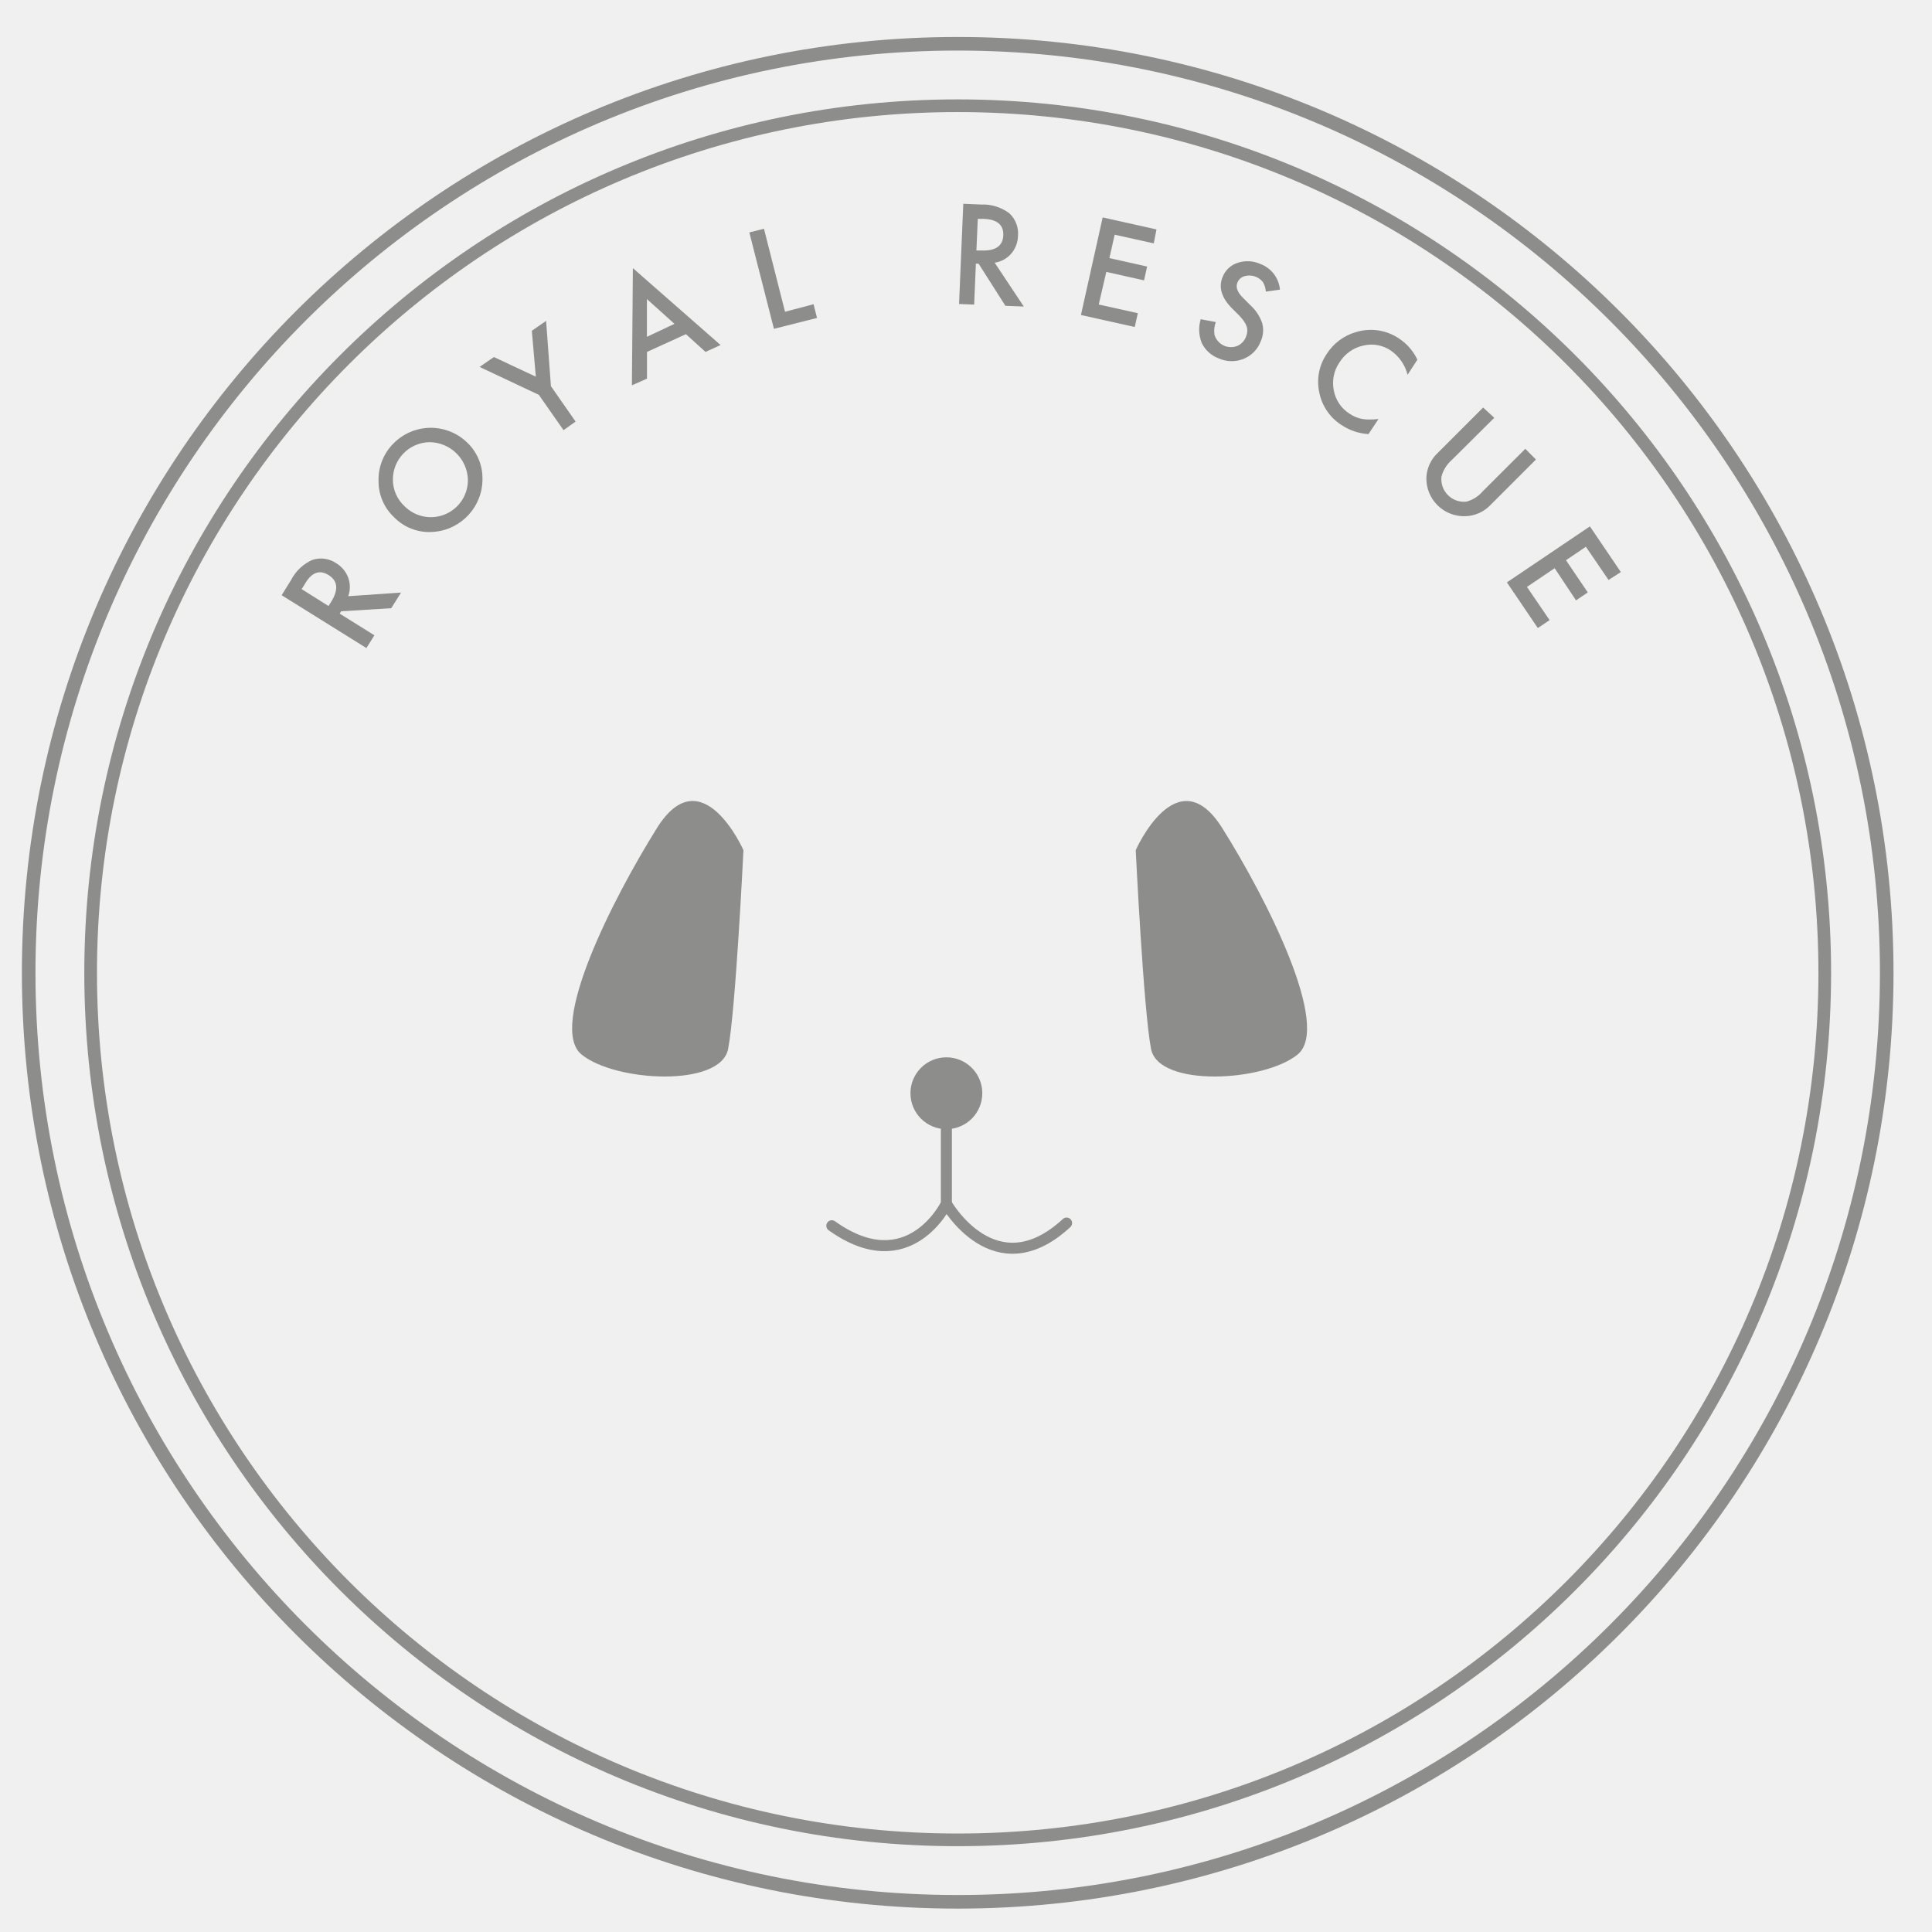
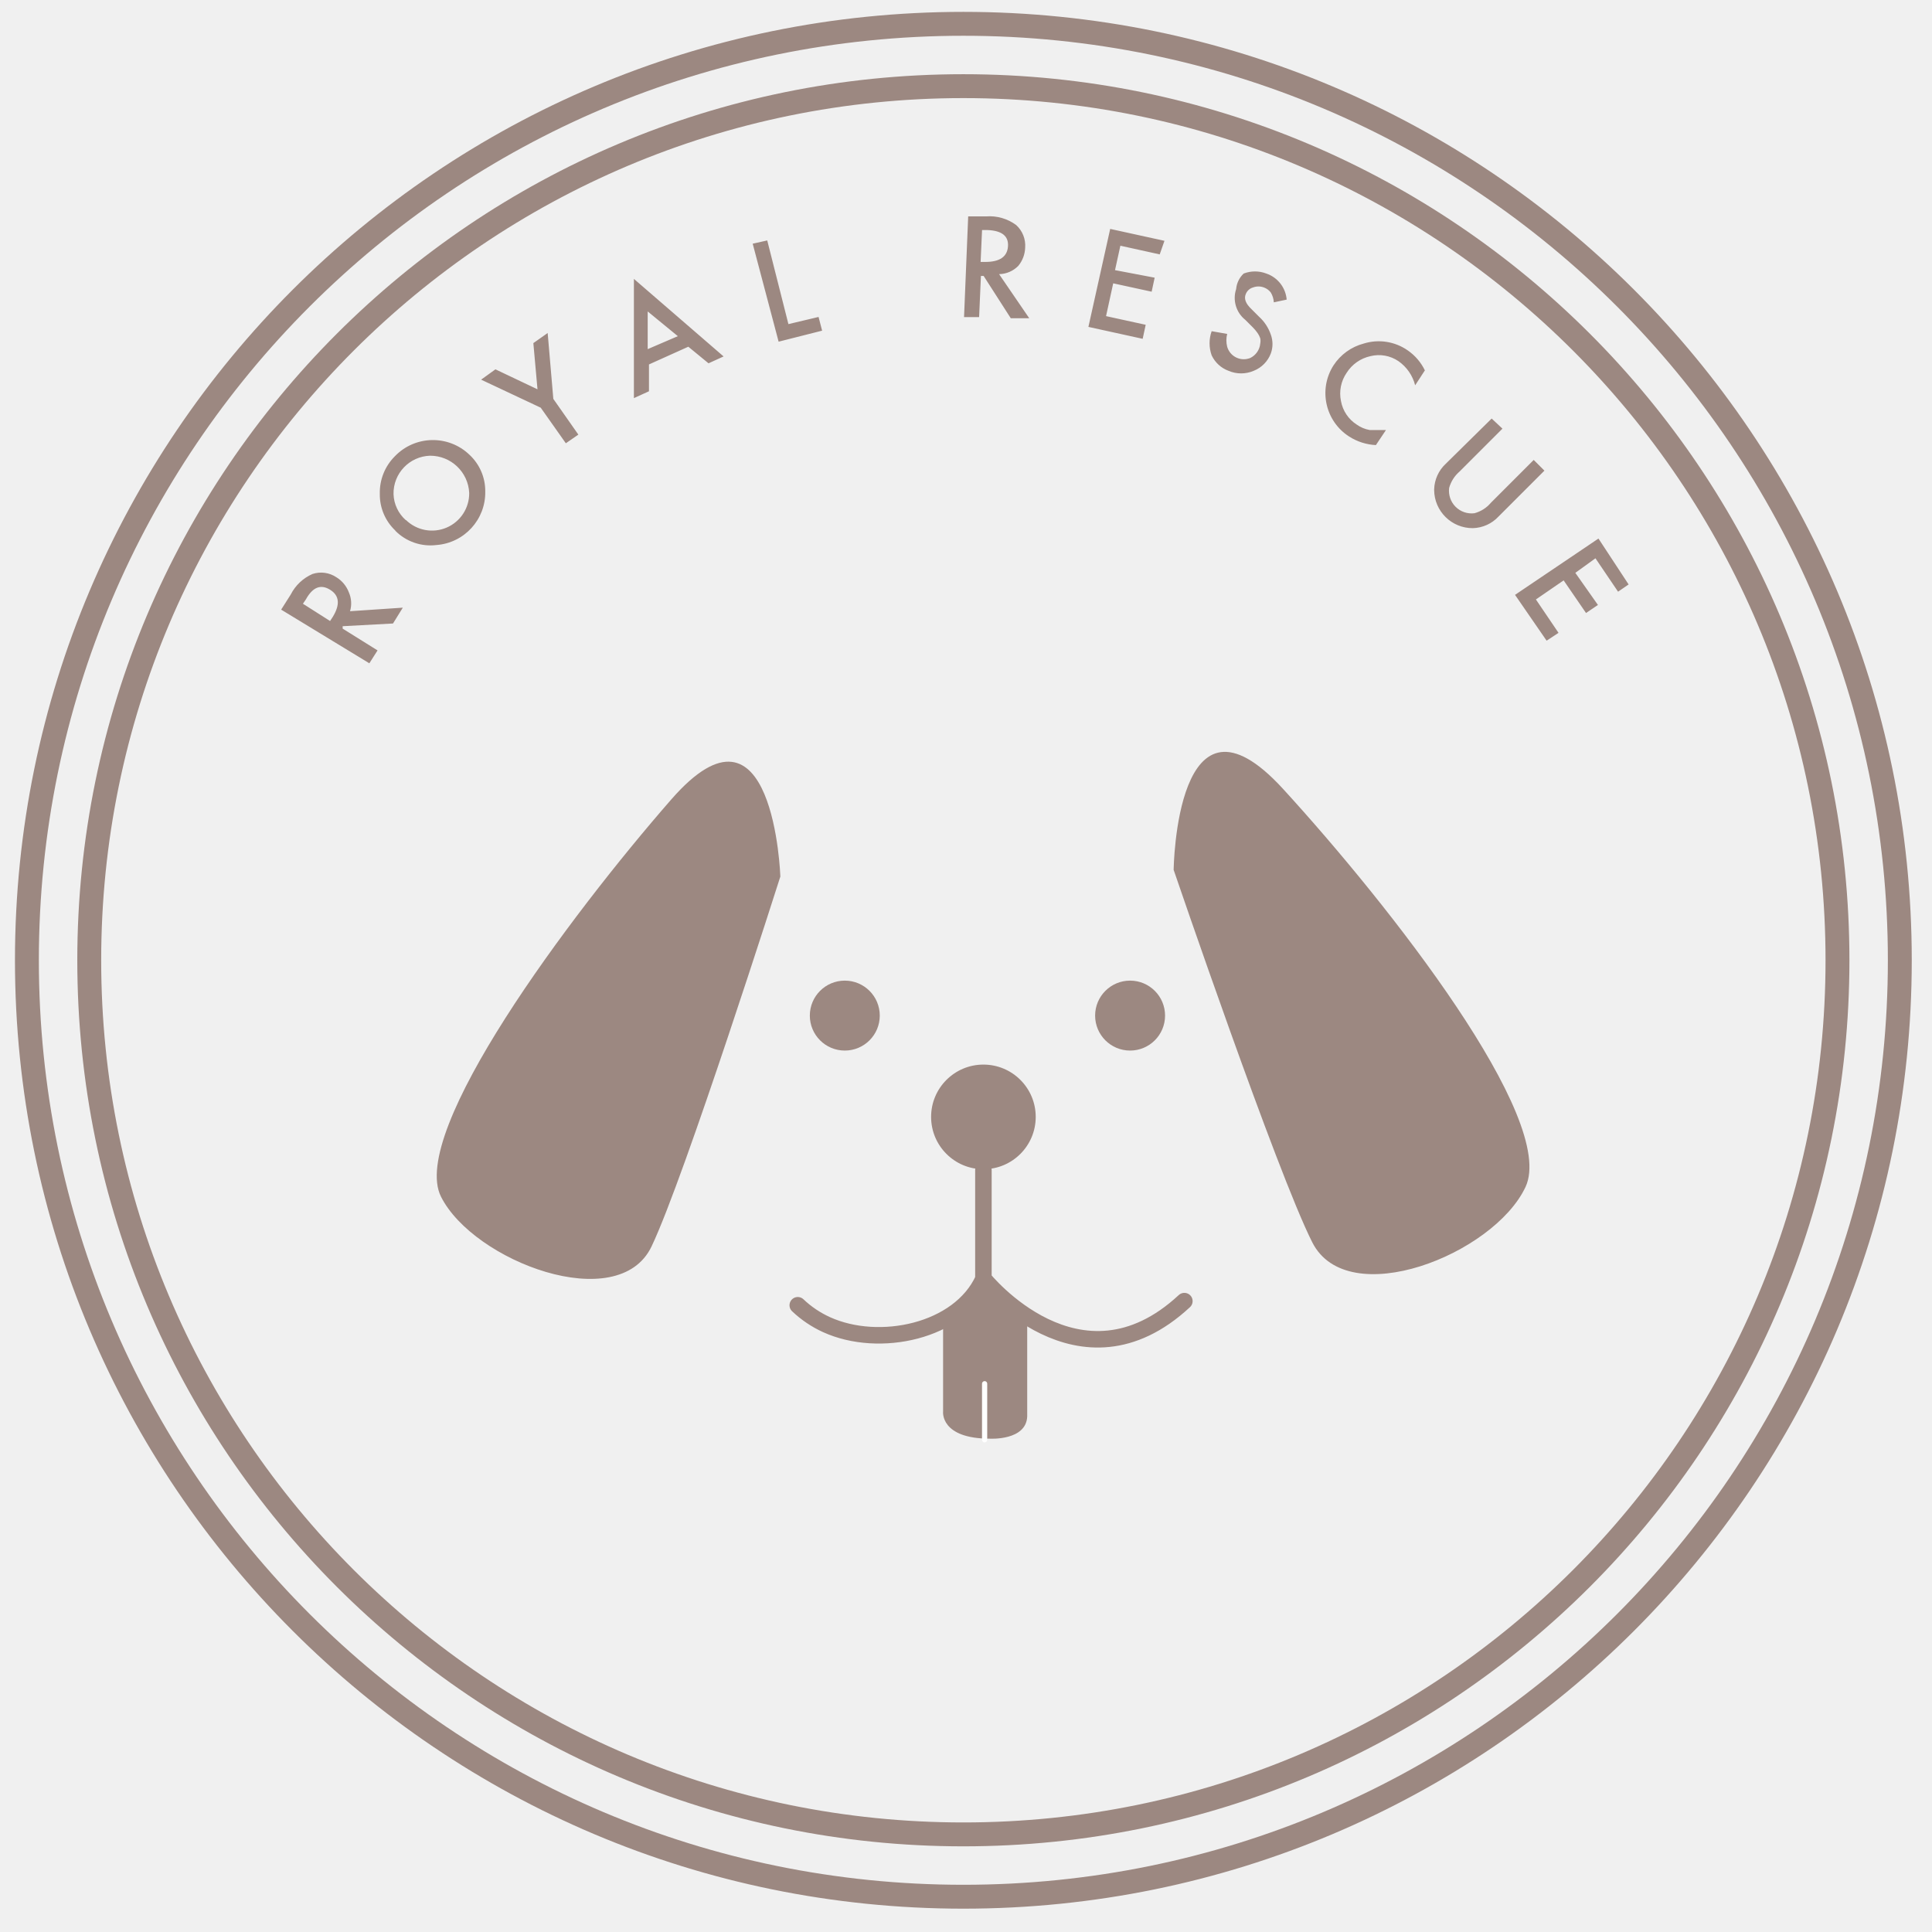
- <svg xmlns="http://www.w3.org/2000/svg" id="Layer_1" data-name="Layer 1" width="3.56in" height="3.56in" viewBox="0 0 256 256">
-   <path d="M98.51,112.65S93,100.2,87.05,109.72s-14.45,26.35-10,30,18.43,4.39,19.43-.73S98.51,112.65,98.51,112.65Z" fill="#8d8d8b" />
-   <path d="M150.49,112.65s5.48-12.44,11.46-2.93,14.45,26.35,10,30-18.43,4.39-19.43-.73S150.49,112.65,150.49,112.65Z" fill="#8d8d8b" />
-   <circle cx="125.4" cy="144.86" r="4.76" fill="#8d8d8b" />
-   <path d="M125.4,149.61v9.88s-4.93,10.25-15.18,2.93" fill="none" stroke="#8d8d8b" stroke-linecap="round" stroke-linejoin="round" stroke-width="1.46" />
-   <path d="M125.4,159.5s6.42,11.35,15.93,2.56" fill="none" stroke="#8d8d8b" stroke-linecap="round" stroke-linejoin="round" stroke-width="1.46" />
-   <circle cx="126.9" cy="128.9" r="123.1" fill="none" stroke="#8d8d8b" stroke-miterlimit="10" stroke-width="1.8" />
-   <circle cx="126.9" cy="128.9" r="114.89" fill="none" stroke="#8d8d8b" stroke-miterlimit="10" stroke-width="1.68" />
-   <path d="M46.14,79l7-.48-1.3,2.07L45.2,81l-.19.31,4.6,2.87-1.06,1.69-11.23-7,1.24-2a5.85,5.85,0,0,1,2.85-2.69,3.62,3.62,0,0,1,3.14.45,3.76,3.76,0,0,1,1.62,2A3.59,3.59,0,0,1,46.14,79Zm-2.61,1.3.34-.54q1.51-2.41-.33-3.56t-3.19,1.26l-.38.6Z" fill="#8d8d8b" />
-   <path d="M52.21,68.53a6.49,6.49,0,0,1-2.05-4.8,6.75,6.75,0,0,1,1.94-4.93,6.93,6.93,0,0,1,9.74-.22,6.51,6.51,0,0,1,2.09,4.83,7,7,0,0,1-6.44,7.06A6.51,6.51,0,0,1,52.21,68.53Zm1.41-1.44A4.91,4.91,0,0,0,62,63.51a5.13,5.13,0,0,0-5.12-4.92,4.94,4.94,0,0,0-4.82,5A4.77,4.77,0,0,0,53.62,67.09Z" fill="#8d8d8b" />
-   <path d="M71.4,52.32l-7.85-3.7,1.89-1.31L71,49.91l-.53-6.08,1.89-1.31L73,51.17l3.27,4.69L74.67,57Z" fill="#8d8d8b" />
-   <path d="M90.89,44.28l-5.16,2.35v3.54l-2,.89.13-15.53L95.48,45.72l-2,.91Zm-1.52-1.37-3.65-3.28v5Z" fill="#8d8d8b" />
-   <path d="M101.23,30.31l2.79,11,3.78-1,.46,1.82-5.71,1.44L99.29,30.8Z" fill="#8d8d8b" />
-   <path d="M131.8,34.81l3.86,5.81-2.44-.1-3.55-5.58-.36,0-.23,5.42-2-.08L127.64,27l2.34.1a5.85,5.85,0,0,1,3.75,1.15,3.63,3.63,0,0,1,1.16,3A3.77,3.77,0,0,1,134,33.6,3.59,3.59,0,0,1,131.8,34.81Zm-2.42-1.62.63,0q2.84.12,2.93-2T130.27,29l-.71,0Z" fill="#8d8d8b" />
-   <path d="M152.88,32.25l-5.18-1.15L147,34.2l5,1.12-.41,1.83-5-1.12-1,4.32,5.18,1.15-.41,1.83-7.13-1.59,2.88-12.93,7.13,1.59Z" fill="#8d8d8b" />
-   <path d="M169.6,38.38l-1.87.26a2.78,2.78,0,0,0-.4-1.28,2.3,2.3,0,0,0-2.37-.78,1.46,1.46,0,0,0-1,.87q-.37.9.73,2l1,1a5.64,5.64,0,0,1,1.56,2.38,3.6,3.6,0,0,1-.2,2.41,4.05,4.05,0,0,1-2.29,2.32,4.18,4.18,0,0,1-3.27-.07,4.06,4.06,0,0,1-2.23-2,4.72,4.72,0,0,1-.16-3.19l2,.37a3.43,3.43,0,0,0-.18,1.67,2.28,2.28,0,0,0,3,1.51,2.17,2.17,0,0,0,1.18-1.22,2.27,2.27,0,0,0,.17-.69,1.8,1.8,0,0,0-.08-.67,2.67,2.67,0,0,0-.35-.69,5.7,5.7,0,0,0-.62-.75l-1-1q-2.07-2.11-1.21-4.15a3.19,3.19,0,0,1,2-1.86,4.13,4.13,0,0,1,3,.16A4,4,0,0,1,169.6,38.38Z" fill="#8d8d8b" />
-   <path d="M187.81,47.66l-1.3,2a5.55,5.55,0,0,0-2.19-3.19,4.57,4.57,0,0,0-3.68-.68A4.94,4.94,0,0,0,177.5,48a4.83,4.83,0,0,0-.77,3.71,4.65,4.65,0,0,0,2.08,3.1,4.23,4.23,0,0,0,1.68.7,5.17,5.17,0,0,0,1,.08,10.12,10.12,0,0,0,1.17-.07l-1.33,2a7.19,7.19,0,0,1-3.54-1.18A6.65,6.65,0,0,1,174.81,52a6.57,6.57,0,0,1,1-5.12A6.8,6.8,0,0,1,179.69,44a6.66,6.66,0,0,1,5.78.92A6.8,6.8,0,0,1,187.81,47.66Z" fill="#8d8d8b" />
-   <path d="M198,55.36,192.32,61A4.38,4.38,0,0,0,191,63.15a3,3,0,0,0,3.31,3.32,4.31,4.31,0,0,0,2.16-1.37l5.64-5.63,1.41,1.42-6,6a4.77,4.77,0,0,1-3.36,1.51A5,5,0,0,1,189,63.33,4.77,4.77,0,0,1,190.52,60l6-6Z" fill="#8d8d8b" />
-   <path d="M213.14,76.85l-3-4.4-2.64,1.78,2.89,4.27-1.56,1.05L206,75.29l-3.67,2.48,3,4.4-1.56,1.05-4.1-6.05,11-7.42,4.1,6.05Z" fill="#8d8d8b" />
+ <svg xmlns="http://www.w3.org/2000/svg" id="Layer_1" data-name="Layer 1" width="3.56in" height="3.56in" viewBox="0 0 256.32 256.32">
+   <path d="M125.12,175v12.29s-.4,3.58,6.22,3.58c0,0,4.8.28,4.94-2.94V175s-5-3.89-5.65-5.21C130.63,169.78,126.41,174.57,125.12,175Z" fill="#9c8881" />
+   <path d="M103.53,116.29s-.85-25.82-14.46-10.24S54.2,150.2,58.51,158.77s23.51,15.85,27.93,6.6S103.53,116.29,103.53,116.29Zm52.18-.91s.31-26.23,14.5-10.73,36.39,43.86,32.18,52.83-23.59,16.63-28.29,7.34S155.7,115.38,155.7,115.38Z" fill="#9c8881" />
+   <circle cx="130.47" cy="148.18" r="6.94" fill="#9c8881" />
+   <path d="M130.47,155.23v14.45c-3.18,7-13.84,9.24-20.82,6.06a13.87,13.87,0,0,1-3.81-2.57m24.63-3.55s12.73,15.94,26.66,3" fill="none" stroke="#9c8881" stroke-linecap="round" stroke-linejoin="round" stroke-width="2.19" />
+   <circle cx="127.81" cy="127.4" r="124.24" fill="none" stroke="#9c8881" stroke-linecap="round" stroke-linejoin="round" stroke-width="3.17" />
+   <circle cx="127.81" cy="127.4" r="115.97" fill="none" stroke="#9c8881" stroke-linecap="round" stroke-linejoin="round" stroke-width="3.17" />
+   <path d="M46.44,81.09l7-.47-1.3,2.1-6.68.36v.32l4.63,2.89L49,88l-11.7-7.12,1.27-2a5.89,5.89,0,0,1,2.89-2.73,3.64,3.64,0,0,1,3.16.43,4,4,0,0,1,1.66,2A3.64,3.64,0,0,1,46.44,81.09Zm-2.65,1.3.36-.55q1.5-2.45-.36-3.6t-3.2,1.27l-.4.59Zm8.66-12a6.56,6.56,0,0,1-2.06-4.86,6.8,6.8,0,0,1,2-5,7,7,0,0,1,9.89-.2,6.56,6.56,0,0,1,2.1,4.86,7,7,0,0,1-6.48,7.12A6.56,6.56,0,0,1,52.45,70.42ZM53.87,69a4.94,4.94,0,0,0,8.38-3.6,5.18,5.18,0,0,0-5.18-4.94,5,5,0,0,0-4.86,5.1h0A4.82,4.82,0,0,0,53.83,69ZM71.74,54.09l-7.91-3.72L65.73,49l5.58,2.65-.55-6.13,1.9-1.34.75,8.74,3.32,4.74-1.66,1.15ZM91.32,46,86.1,48.35v3.56l-2,.91V37L96,47.29l-2,.91ZM89.93,44.6l-4-3.28v5ZM101.79,31.9,104.6,43l4-.95.47,1.82-5.77,1.46-3.44-13Zm30.76,4.47,4,5.85h-2.45l-3.6-5.61h-.36l-.24,5.46h-2l.55-13.36h2.37a5.93,5.93,0,0,1,4,1.15,3.68,3.68,0,0,1,1.19,3,4,4,0,0,1-.91,2.41A3.64,3.64,0,0,1,132.56,36.37Zm-2.45-1.62h.63q2.85,0,3-2.06T131,30.52h-.71Zm23.76-1-5.22-1.15-.71,3.24,5.26,1-.4,1.86-5.1-1.11-.95,4.35L152,43.09l-.4,1.86-7.2-1.58,2.89-13,7.2,1.58Zm16.84,6-1.7.36a2.85,2.85,0,0,0-.4-1.3,2,2,0,0,0-.91-.67,2.06,2.06,0,0,0-1.46,0,1.46,1.46,0,0,0-.95.87q-.4.91.75,2l1,1a5.69,5.69,0,0,1,1.58,2.41,3.64,3.64,0,0,1,0,2.45,4,4,0,0,1-2.29,2.33,4.23,4.23,0,0,1-3.32,0,4,4,0,0,1-2.25-2.06,4.78,4.78,0,0,1,0-3.2l2.06.36a3.48,3.48,0,0,0,0,1.7,2.29,2.29,0,0,0,2.84,1.57l.21-.07a2.37,2.37,0,0,0,1.34-1.94,1.78,1.78,0,0,0,0-.67,2.65,2.65,0,0,0-.36-.71,5.65,5.65,0,0,0-.63-.75l-1-1A3.72,3.72,0,0,1,164,38.35a3.2,3.2,0,0,1,1-2.06,4.19,4.19,0,0,1,3,0A4,4,0,0,1,170.71,39.81Zm18.35,9.37-1.3,2a5.58,5.58,0,0,0-2.21-3.2,4.63,4.63,0,0,0-3.72-.67,5,5,0,0,0-3.16,2.21,4.86,4.86,0,0,0-.75,3.76,4.71,4.71,0,0,0,2.1,3.12,4.23,4.23,0,0,0,1.7.71h2.17l-1.34,2A7.24,7.24,0,0,1,179,57.92a6.84,6.84,0,0,1-2.08-9.45l0,0a6.88,6.88,0,0,1,4-2.89,6.72,6.72,0,0,1,5.85.91A6.84,6.84,0,0,1,189.06,49.18Zm10.28,7.75-5.69,5.69a4.43,4.43,0,0,0-1.38,2.17,3,3,0,0,0,3.36,3.36,4.31,4.31,0,0,0,2.17-1.38l5.69-5.69,1.42,1.42-6.09,6.09a4.82,4.82,0,0,1-3.4,1.54,5.1,5.1,0,0,1-5.14-5.06s0-.05,0-.08a4.82,4.82,0,0,1,1.54-3.4l6.09-6Zm15.34,21.63-3-4.43L209,76,212,80.26l-1.58,1.07L207.45,77l-3.68,2.53,3,4.43L205.19,85,201,78.92l11.07-7.47,4,6.09Z" fill="#9c8881" />
+   <line x1="130.63" y1="191.02" x2="130.63" y2="183.58" fill="none" stroke="#fff" stroke-linecap="round" stroke-miterlimit="10" stroke-width="0.69" />
+   <circle cx="112.08" cy="134.74" r="4.64" fill="#9c8881" />
+   <circle cx="149.93" cy="134.74" r="4.64" fill="#9c8881" />
</svg>
